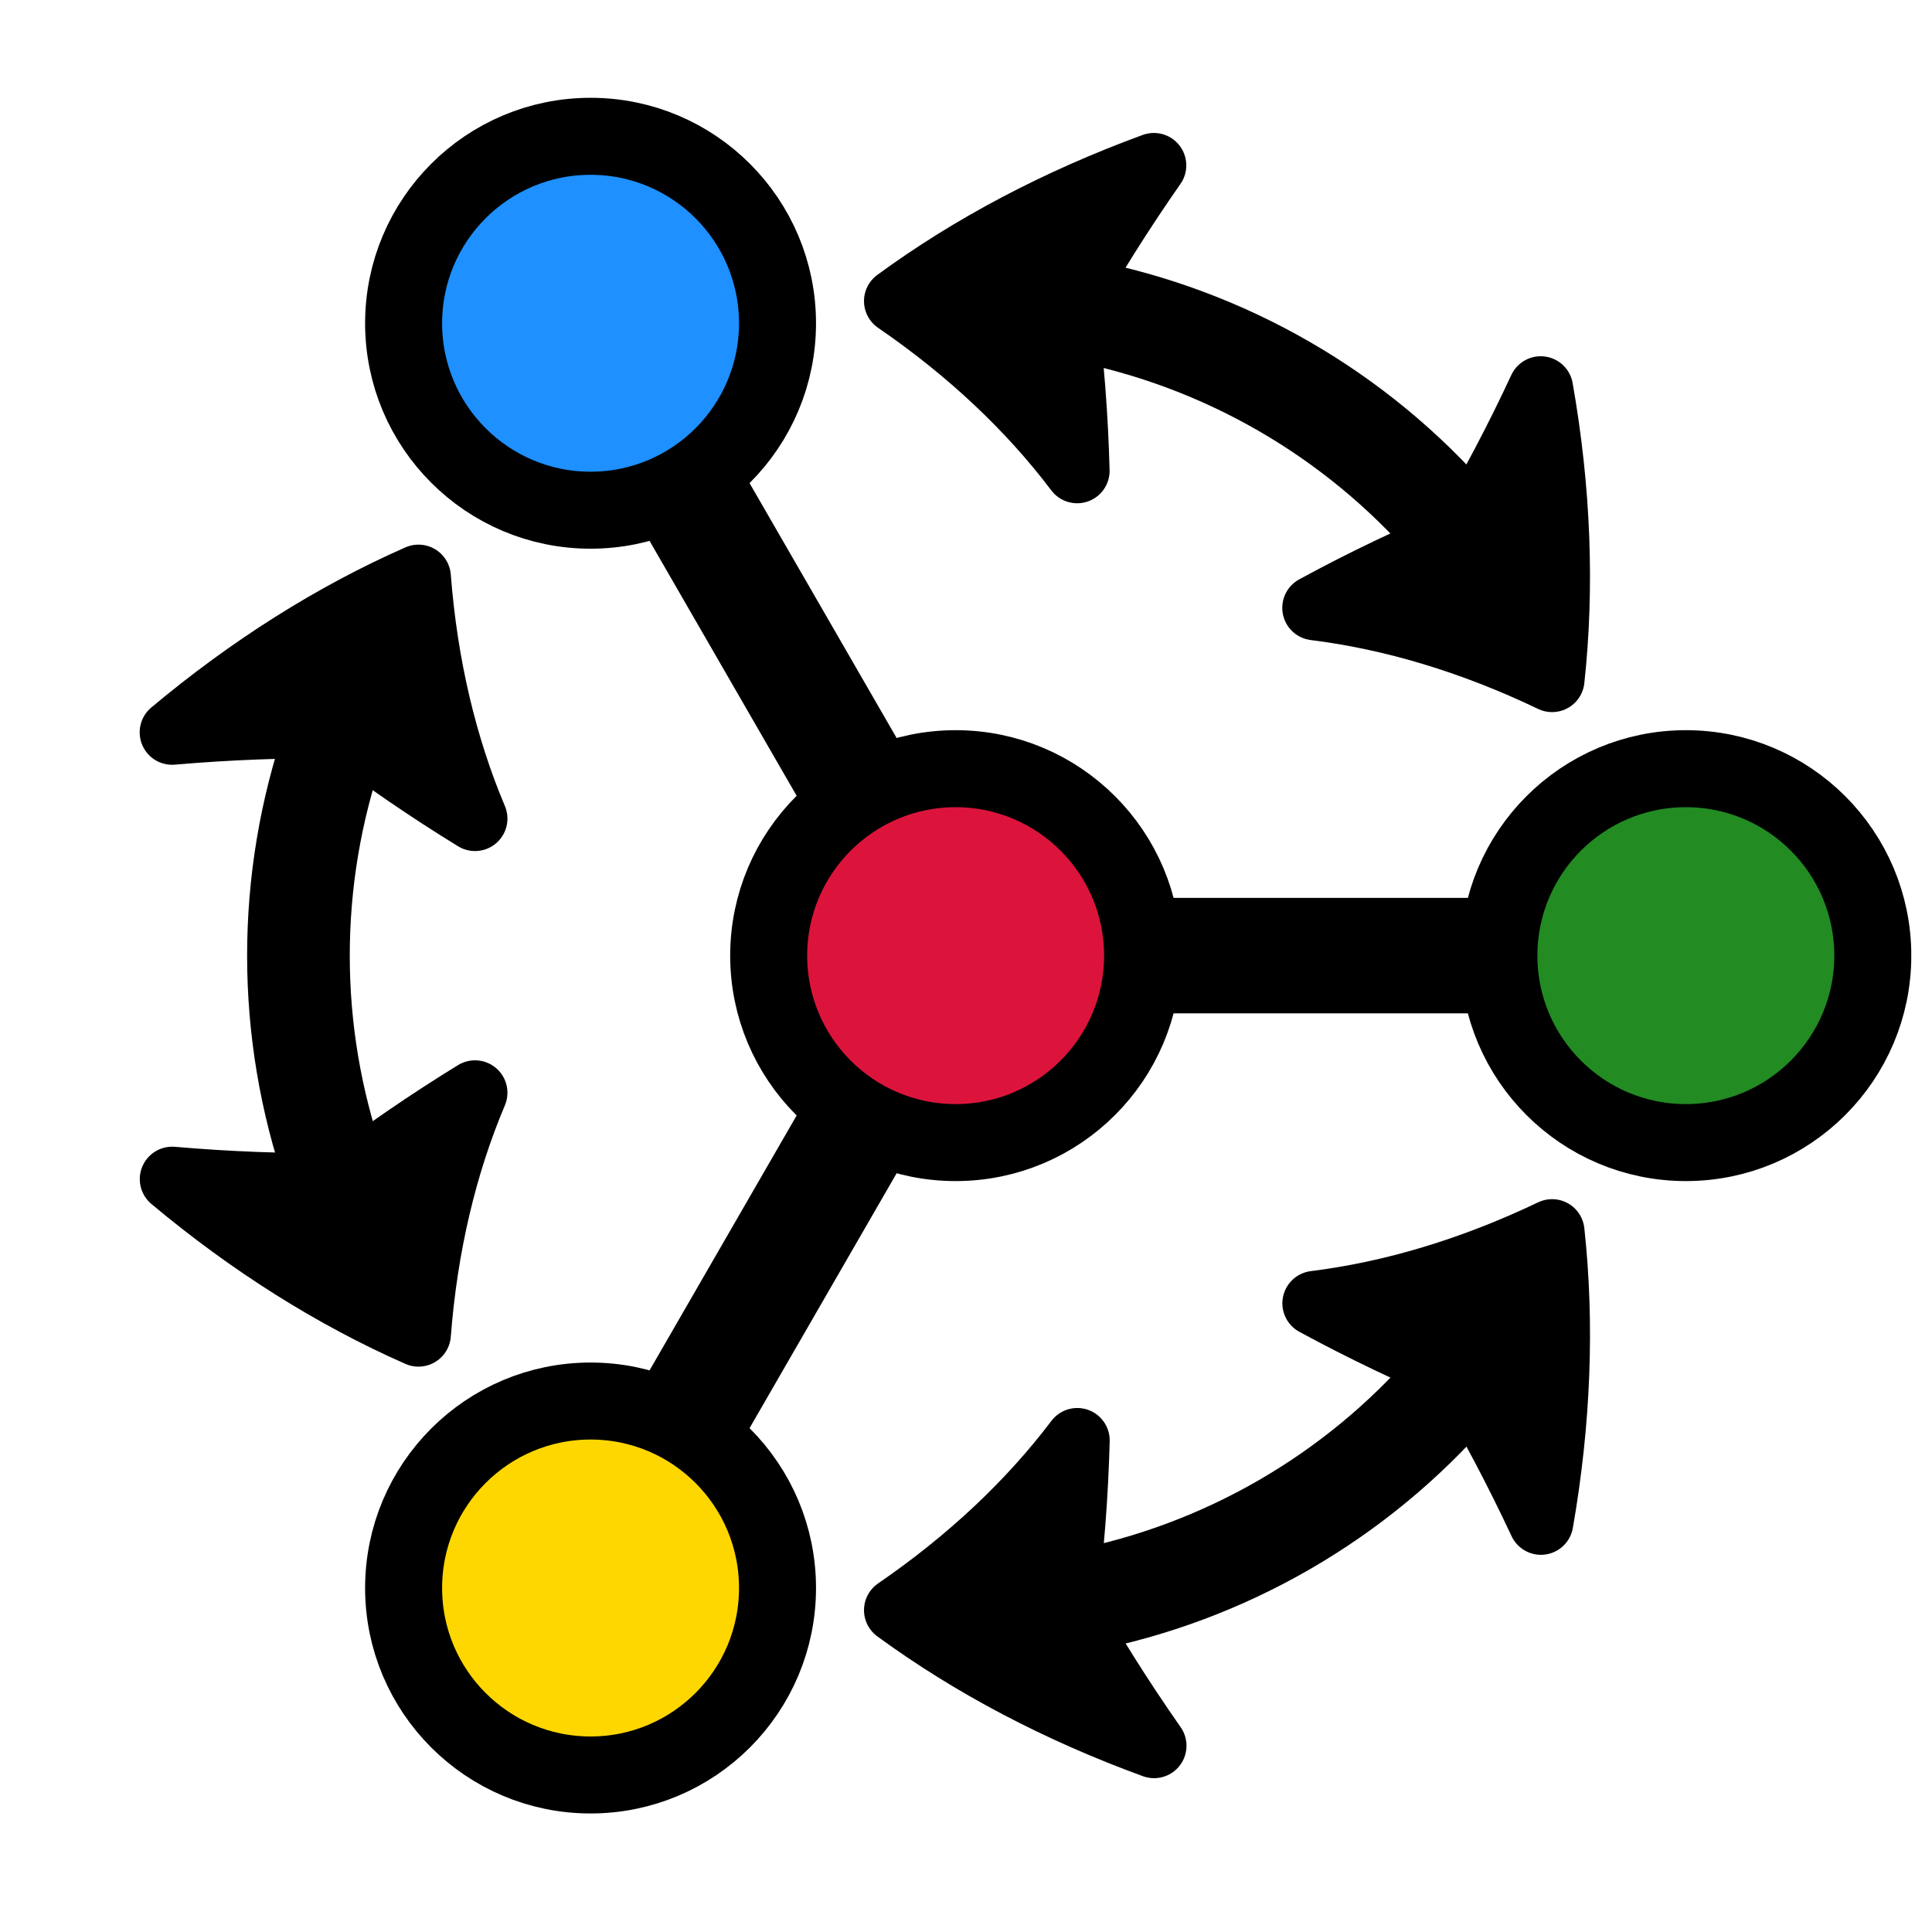
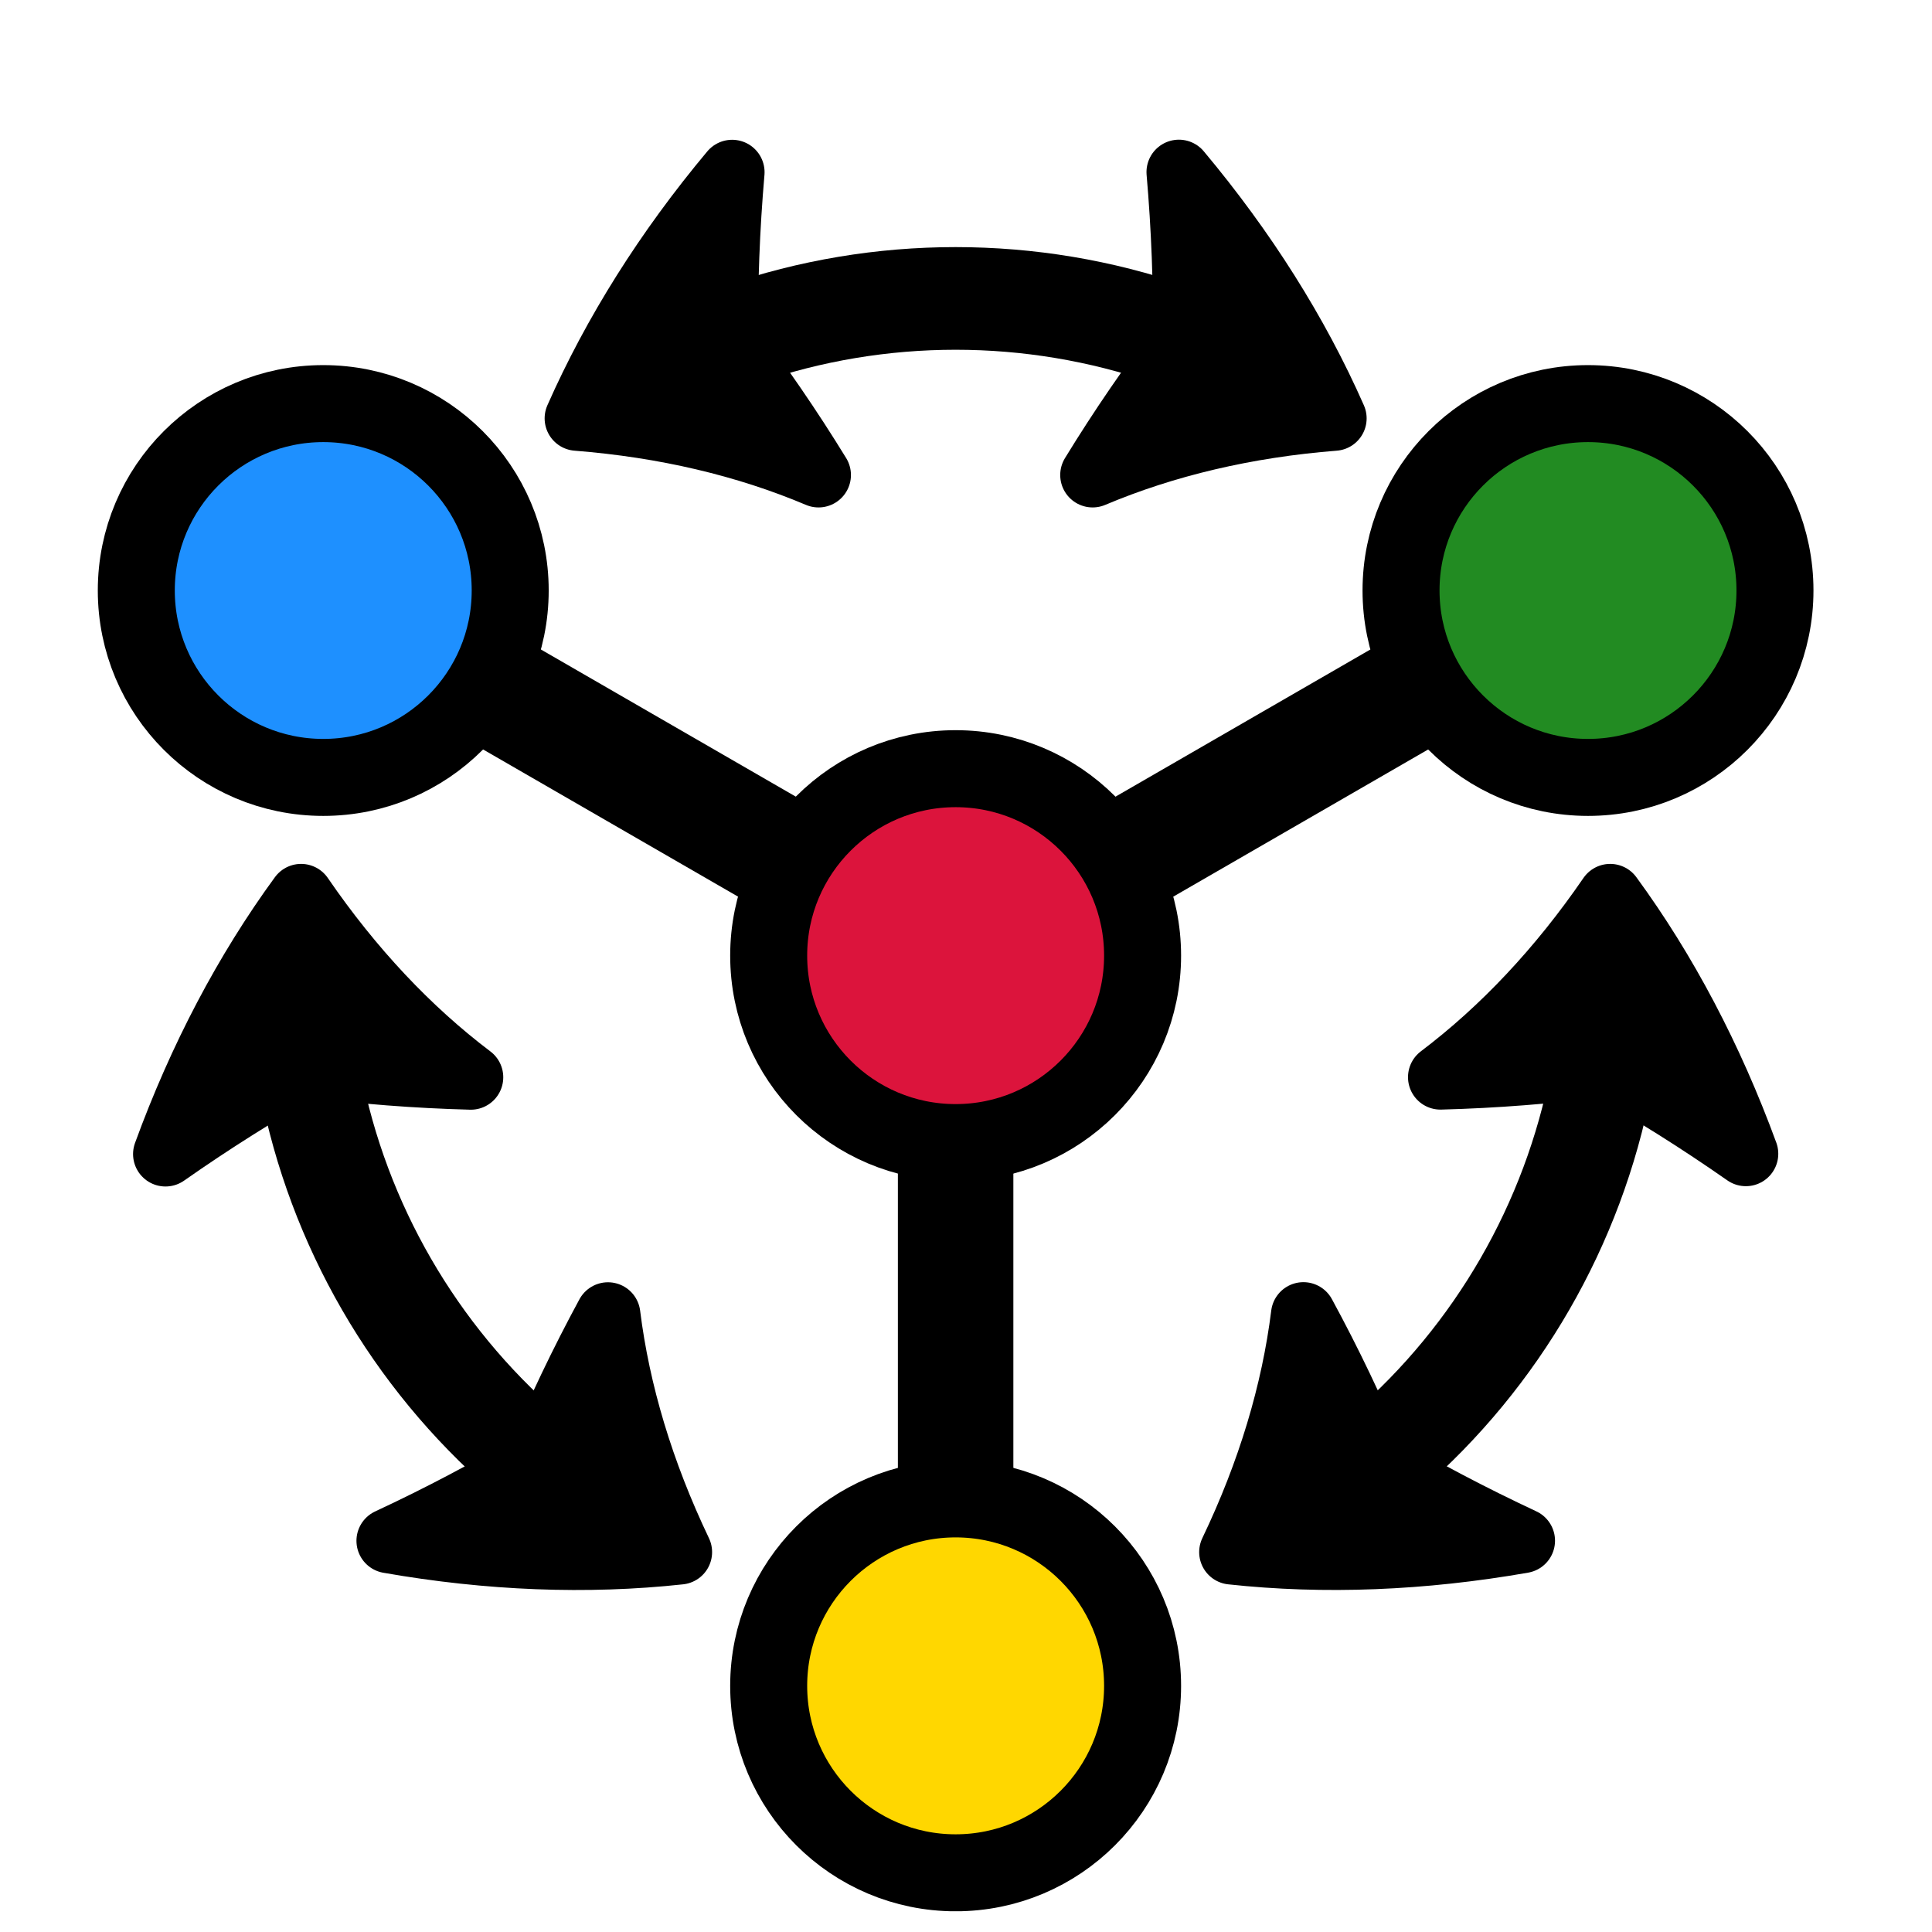
<svg xmlns="http://www.w3.org/2000/svg" width="74.195pt" height="74.195pt" viewBox="0 0 74.195 74.195">
  <defs>
    <clipPath id="clip-0">
      <path clip-rule="nonzero" d="M 0 0 L 73.398 0 L 73.398 73.398 L 0 73.398 Z M 0 0 " />
    </clipPath>
    <clipPath id="clip-1">
      <path clip-rule="nonzero" d="M 0 0 L 73.398 0 L 73.398 73.398 L 0 73.398 Z M 0 0 " />
    </clipPath>
    <clipPath id="clip-2">
-       <path clip-rule="nonzero" d="M 15 0 L 73.398 0 L 73.398 73.398 L 15 73.398 Z M 15 0 " />
+       <path clip-rule="nonzero" d="M 11 0 L 73.398 0 L 73.398 72 L 11 72 Z M 11 0 " />
    </clipPath>
    <clipPath id="clip-3">
-       <path clip-rule="nonzero" d="M 0 11 L 72 11 L 72 73.398 L 0 73.398 Z M 0 11 " />
+       <path clip-rule="nonzero" d="M 0 15 L 73.398 15 L 73.398 73.398 L 0 73.398 Z M 0 15 " />
    </clipPath>
    <clipPath id="clip-4">
-       <path clip-rule="nonzero" d="M 0 0 L 73.398 0 L 73.398 73.398 L 0 73.398 Z M 0 0 " />
+       <path clip-rule="nonzero" d="M 0 0 L 73.398 0 L 73.398 69 L 0 69 Z M 0 0 " />
    </clipPath>
    <clipPath id="clip-5">
-       <path clip-rule="nonzero" d="M 0 0 L 69 0 L 69 73.398 L 0 73.398 Z M 0 0 " />
+       <path clip-rule="nonzero" d="M 0 0 L 73.398 0 L 73.398 73.398 L 0 73.398 Z M 0 0 " />
    </clipPath>
    <clipPath id="clip-6">
      <path clip-rule="nonzero" d="M 0 0 L 73.398 0 L 73.398 73.398 L 0 73.398 Z M 0 0 " />
    </clipPath>
  </defs>
-   <path fill="none" stroke-width="4.483" stroke-linecap="butt" stroke-linejoin="miter" stroke="rgb(0%, 0%, 0%)" stroke-opacity="1" stroke-miterlimit="10" d="M 5.67 -0 L 22.676 -0 " transform="matrix(0.989267, 0, 0, -0.989267, 36.69982, 36.69883)" />
  <g clip-path="url(#clip-0)">
-     <path fill="none" stroke-width="4.483" stroke-linecap="butt" stroke-linejoin="miter" stroke="rgb(0%, 0%, 0%)" stroke-opacity="1" stroke-miterlimit="10" d="M -2.836 4.908 L -11.337 19.64 " transform="matrix(0.989267, 0, 0, -0.989267, 36.69982, 36.69883)" />
-     <path fill="none" stroke-width="4.483" stroke-linecap="butt" stroke-linejoin="miter" stroke="rgb(0%, 0%, 0%)" stroke-opacity="1" stroke-miterlimit="10" d="M -2.836 -4.909 L -11.337 -19.641 " transform="matrix(0.989267, 0, 0, -0.989267, 36.69982, 36.69883)" />
+     <path fill="none" stroke-width="4.483" stroke-linecap="butt" stroke-linejoin="miter" stroke="rgb(0%, 0%, 0%)" stroke-opacity="1" stroke-miterlimit="10" d="M 4.911 2.835 L 19.64 11.34 " transform="matrix(0.989267, 0, 0, -0.989267, 36.69982, 36.69883)" />
+     <path fill="none" stroke-width="4.483" stroke-linecap="butt" stroke-linejoin="miter" stroke="rgb(0%, 0%, 0%)" stroke-opacity="1" stroke-miterlimit="10" d="M -4.909 2.835 L -19.641 11.34 " transform="matrix(0.989267, 0, 0, -0.989267, 36.69982, 36.69883)" />
  </g>
+   <path fill="none" stroke-width="4.483" stroke-linecap="butt" stroke-linejoin="miter" stroke="rgb(0%, 0%, 0%)" stroke-opacity="1" stroke-miterlimit="10" d="M -0.001 -5.671 L -0.001 -22.677 " transform="matrix(0.989267, 0, 0, -0.989267, 36.69982, 36.69883)" />
  <path fill-rule="nonzero" fill="rgb(86.4%, 7.999%, 23.499%)" fill-opacity="1" d="M 43.879 36.699 C 43.879 32.734 40.664 29.52 36.699 29.52 C 32.734 29.52 29.52 32.734 29.52 36.699 C 29.52 40.664 32.734 43.879 36.699 43.879 C 40.664 43.879 43.879 40.664 43.879 36.699 Z M 43.879 36.699 " />
  <g clip-path="url(#clip-1)">
    <path fill="none" stroke-width="2.989" stroke-linecap="butt" stroke-linejoin="miter" stroke="rgb(0%, 0%, 0%)" stroke-opacity="1" stroke-miterlimit="10" d="M 7.257 -0 C 7.257 4.007 4.007 7.257 -0.001 7.257 C -4.008 7.257 -7.258 4.007 -7.258 -0 C -7.258 -4.008 -4.008 -7.258 -0.001 -7.258 C 4.007 -7.258 7.257 -4.008 7.257 -0 Z M 7.257 -0 " transform="matrix(0.989267, 0, 0, -0.989267, 36.69982, 36.69883)" />
  </g>
-   <path fill-rule="nonzero" fill="rgb(13.199%, 54.5%, 13.199%)" fill-opacity="1" d="M 71.922 36.699 C 71.922 32.734 68.707 29.52 64.742 29.52 C 60.777 29.52 57.562 32.734 57.562 36.699 C 57.562 40.664 60.777 43.879 64.742 43.879 C 68.707 43.879 71.922 40.664 71.922 36.699 Z M 71.922 36.699 " />
+   <path fill-rule="nonzero" fill="rgb(13.199%, 54.5%, 13.199%)" fill-opacity="1" d="M 68.164 22.676 C 68.164 18.711 64.949 15.5 60.984 15.5 C 57.02 15.5 53.805 18.711 53.805 22.676 C 53.805 26.641 57.02 29.855 60.984 29.855 C 64.949 29.855 68.164 26.641 68.164 22.676 Z M 68.164 22.676 " />
  <g clip-path="url(#clip-2)">
-     <path fill="none" stroke-width="2.989" stroke-linecap="butt" stroke-linejoin="miter" stroke="rgb(0%, 0%, 0%)" stroke-opacity="1" stroke-miterlimit="10" d="M 35.604 -0 C 35.604 4.007 32.354 7.257 28.347 7.257 C 24.339 7.257 21.089 4.007 21.089 -0 C 21.089 -4.008 24.339 -7.258 28.347 -7.258 C 32.354 -7.258 35.604 -4.008 35.604 -0 Z M 35.604 -0 " transform="matrix(0.989267, 0, 0, -0.989267, 36.69982, 36.69883)" />
+     <path fill="none" stroke-width="2.989" stroke-linecap="butt" stroke-linejoin="miter" stroke="rgb(0%, 0%, 0%)" stroke-opacity="1" stroke-miterlimit="10" d="M 31.806 14.175 C 31.806 18.183 28.556 21.429 24.548 21.429 C 20.54 21.429 17.29 18.183 17.29 14.175 C 17.29 10.167 20.54 6.918 24.548 6.918 C 28.556 6.918 31.806 10.167 31.806 14.175 Z M 31.806 14.175 " transform="matrix(0.989267, 0, 0, -0.989267, 36.69982, 36.69883)" />
  </g>
-   <path fill-rule="nonzero" fill="rgb(11.6%, 56.499%, 100%)" fill-opacity="1" stroke-width="2.989" stroke-linecap="butt" stroke-linejoin="miter" stroke="rgb(0%, 0%, 0%)" stroke-opacity="1" stroke-miterlimit="10" d="M -6.915 24.548 C -6.915 28.556 -10.164 31.806 -14.172 31.806 C -18.18 31.806 -21.43 28.556 -21.43 24.548 C -21.43 20.54 -18.18 17.291 -14.172 17.291 C -10.164 17.291 -6.915 20.54 -6.915 24.548 Z M -6.915 24.548 " transform="matrix(0.989267, 0, 0, -0.989267, 36.69982, 36.69883)" />
-   <path fill-rule="nonzero" fill="rgb(100%, 84.399%, 0%)" fill-opacity="1" d="M 29.859 60.984 C 29.859 57.02 26.645 53.805 22.68 53.805 C 18.715 53.805 15.5 57.02 15.5 60.984 C 15.5 64.949 18.715 68.164 22.68 68.164 C 26.645 68.164 29.859 64.949 29.859 60.984 Z M 29.859 60.984 " />
+   <path fill-rule="nonzero" fill="rgb(11.6%, 56.499%, 100%)" fill-opacity="1" stroke-width="2.989" stroke-linecap="butt" stroke-linejoin="miter" stroke="rgb(0%, 0%, 0%)" stroke-opacity="1" stroke-miterlimit="10" d="M -17.292 14.175 C -17.292 18.183 -20.541 21.429 -24.549 21.429 C -28.557 21.429 -31.807 18.183 -31.807 14.175 C -31.807 10.167 -28.557 6.918 -24.549 6.918 C -20.541 6.918 -17.292 10.167 -17.292 14.175 Z M -17.292 14.175 " transform="matrix(0.989267, 0, 0, -0.989267, 36.69982, 36.69883)" />
+   <path fill-rule="nonzero" fill="rgb(100%, 84.399%, 0%)" fill-opacity="1" d="M 43.879 64.742 C 43.879 60.777 40.664 57.562 36.699 57.562 C 32.734 57.562 29.52 60.777 29.52 64.742 C 29.52 68.707 32.734 71.922 36.699 71.922 C 40.664 71.922 43.879 68.707 43.879 64.742 Z M 43.879 64.742 " />
  <g clip-path="url(#clip-3)">
-     <path fill="none" stroke-width="2.989" stroke-linecap="butt" stroke-linejoin="miter" stroke="rgb(0%, 0%, 0%)" stroke-opacity="1" stroke-miterlimit="10" d="M -6.915 -24.549 C -6.915 -20.541 -10.164 -17.291 -14.172 -17.291 C -18.18 -17.291 -21.43 -20.541 -21.43 -24.549 C -21.43 -28.557 -18.18 -31.807 -14.172 -31.807 C -10.164 -31.807 -6.915 -28.557 -6.915 -24.549 Z M -6.915 -24.549 " transform="matrix(0.989267, 0, 0, -0.989267, 36.69982, 36.69883)" />
+     <path fill="none" stroke-width="2.989" stroke-linecap="butt" stroke-linejoin="miter" stroke="rgb(0%, 0%, 0%)" stroke-opacity="1" stroke-miterlimit="10" d="M 7.257 -28.348 C 7.257 -24.34 4.007 -21.09 -0.001 -21.09 C -4.008 -21.09 -7.258 -24.34 -7.258 -28.348 C -7.258 -32.355 -4.008 -35.605 -0.001 -35.605 C 4.007 -35.605 7.257 -32.355 7.257 -28.348 Z M 7.257 -28.348 " transform="matrix(0.989267, 0, 0, -0.989267, 36.69982, 36.69883)" />
  </g>
  <g clip-path="url(#clip-4)">
-     <path fill="none" stroke-width="3.985" stroke-linecap="butt" stroke-linejoin="miter" stroke="rgb(0%, 0%, 0%)" stroke-opacity="1" stroke-miterlimit="10" d="M 19.277 16.718 C 15.533 21.03 10.44 23.972 4.833 25.054 " transform="matrix(0.989267, 0, 0, -0.989267, 36.69982, 36.69883)" />
+     <path fill="none" stroke-width="3.985" stroke-linecap="butt" stroke-linejoin="miter" stroke="rgb(0%, 0%, 0%)" stroke-opacity="1" stroke-miterlimit="10" d="M 8.335 24.114 C 2.941 25.978 -2.946 25.978 -8.34 24.114 " transform="matrix(0.989267, 0, 0, -0.989267, 36.69982, 36.69883)" />
  </g>
-   <path fill-rule="nonzero" fill="rgb(0%, 0%, 0%)" fill-opacity="1" stroke-width="2.517" stroke-linecap="butt" stroke-linejoin="round" stroke="rgb(0%, 0%, 0%)" stroke-opacity="1" stroke-miterlimit="10" d="M 23.154 10.712 C 23.545 14.305 23.399 18.112 22.712 22.009 C 21.788 20.019 20.773 18.1 19.675 16.244 C 17.701 15.423 15.786 14.507 13.938 13.5 C 16.955 13.125 20.062 12.193 23.154 10.712 Z M 23.154 10.712 " transform="matrix(0.989267, 0, 0, -0.989267, 36.69982, 36.69883)" />
-   <path fill-rule="nonzero" fill="rgb(0%, 0%, 0%)" fill-opacity="1" stroke-width="2.517" stroke-linecap="butt" stroke-linejoin="round" stroke="rgb(0%, 0%, 0%)" stroke-opacity="1" stroke-miterlimit="10" d="M -2.299 25.409 C 0.529 23.47 2.886 21.243 4.718 18.819 C 4.663 20.927 4.501 23.04 4.224 25.16 C 5.283 27.04 6.44 28.88 7.695 30.677 C 3.984 29.318 0.615 27.545 -2.299 25.409 Z M -2.299 25.409 " transform="matrix(0.989267, 0, 0, -0.989267, 36.69982, 36.69883)" />
+   <path fill-rule="nonzero" fill="rgb(0%, 0%, 0%)" fill-opacity="1" stroke-width="2.517" stroke-linecap="butt" stroke-linejoin="round" stroke="rgb(0%, 0%, 0%)" stroke-opacity="1" stroke-miterlimit="10" d="M 14.696 20.856 C 13.239 24.161 11.206 27.383 8.667 30.416 C 8.856 28.232 8.939 26.061 8.915 23.905 C 7.62 22.207 6.42 20.457 5.318 18.657 C 8.122 19.841 11.281 20.588 14.696 20.856 Z M 14.696 20.856 " transform="matrix(0.989267, 0, 0, -0.989267, 36.69982, 36.69883)" />
+   <path fill-rule="nonzero" fill="rgb(0%, 0%, 0%)" fill-opacity="1" stroke-width="2.517" stroke-linecap="butt" stroke-linejoin="round" stroke="rgb(0%, 0%, 0%)" stroke-opacity="1" stroke-miterlimit="10" d="M -14.697 20.856 C -11.278 20.588 -8.123 19.841 -5.323 18.657 C -6.425 20.454 -7.625 22.203 -8.921 23.905 C -8.948 26.057 -8.865 28.228 -8.676 30.412 C -11.211 27.383 -13.236 24.161 -14.697 20.856 Z M -14.697 20.856 " transform="matrix(0.989267, 0, 0, -0.989267, 36.69982, 36.69883)" />
  <g clip-path="url(#clip-5)">
-     <path fill="none" stroke-width="3.985" stroke-linecap="butt" stroke-linejoin="miter" stroke="rgb(0%, 0%, 0%)" stroke-opacity="1" stroke-miterlimit="10" d="M -24.115 8.335 C -25.979 2.937 -25.979 -2.946 -24.111 -8.34 " transform="matrix(0.989267, 0, 0, -0.989267, 36.69982, 36.69883)" />
+     <path fill="none" stroke-width="3.985" stroke-linecap="butt" stroke-linejoin="miter" stroke="rgb(0%, 0%, 0%)" stroke-opacity="1" stroke-miterlimit="10" d="M -25.051 -4.841 C -23.969 -10.445 -21.023 -15.538 -16.711 -19.278 " transform="matrix(0.989267, 0, 0, -0.989267, 36.69982, 36.69883)" />
  </g>
-   <path fill-rule="nonzero" fill="rgb(0%, 0%, 0%)" fill-opacity="1" stroke-width="2.517" stroke-linecap="butt" stroke-linejoin="round" stroke="rgb(0%, 0%, 0%)" stroke-opacity="1" stroke-miterlimit="10" d="M -20.853 14.696 C -24.162 13.239 -27.384 11.206 -30.417 8.667 C -28.233 8.856 -26.062 8.939 -23.906 8.916 C -22.208 7.62 -20.455 6.42 -18.658 5.318 C -19.842 8.122 -20.589 11.281 -20.853 14.696 Z M -20.853 14.696 " transform="matrix(0.989267, 0, 0, -0.989267, 36.69982, 36.69883)" />
-   <path fill-rule="nonzero" fill="rgb(0%, 0%, 0%)" fill-opacity="1" stroke-width="2.517" stroke-linecap="butt" stroke-linejoin="round" stroke="rgb(0%, 0%, 0%)" stroke-opacity="1" stroke-miterlimit="10" d="M -20.853 -14.697 C -20.589 -11.278 -19.842 -8.123 -18.658 -5.323 C -20.455 -6.425 -22.204 -7.625 -23.906 -8.92 C -26.058 -8.948 -28.229 -8.865 -30.413 -8.676 C -27.384 -11.211 -24.162 -13.24 -20.853 -14.697 Z M -20.853 -14.697 " transform="matrix(0.989267, 0, 0, -0.989267, 36.69982, 36.69883)" />
+   <path fill-rule="nonzero" fill="rgb(0%, 0%, 0%)" fill-opacity="1" stroke-width="2.517" stroke-linecap="butt" stroke-linejoin="round" stroke="rgb(0%, 0%, 0%)" stroke-opacity="1" stroke-miterlimit="10" d="M -25.41 2.302 C -27.542 -0.616 -29.319 -3.989 -30.674 -7.704 C -28.877 -6.445 -27.041 -5.288 -25.161 -4.229 C -23.041 -4.506 -20.924 -4.668 -18.82 -4.723 C -21.244 -2.891 -23.471 -0.526 -25.41 2.302 Z M -25.41 2.302 " transform="matrix(0.989267, 0, 0, -0.989267, 36.69982, 36.69883)" />
+   <path fill-rule="nonzero" fill="rgb(0%, 0%, 0%)" fill-opacity="1" stroke-width="2.517" stroke-linecap="butt" stroke-linejoin="round" stroke="rgb(0%, 0%, 0%)" stroke-opacity="1" stroke-miterlimit="10" d="M -10.713 -23.155 C -12.19 -20.063 -13.122 -16.956 -13.497 -13.939 C -14.5 -15.791 -15.416 -17.706 -16.241 -19.676 C -18.093 -20.778 -20.016 -21.793 -22.002 -22.717 C -18.109 -23.4 -14.306 -23.546 -10.713 -23.155 Z M -10.713 -23.155 " transform="matrix(0.989267, 0, 0, -0.989267, 36.69982, 36.69883)" />
  <g clip-path="url(#clip-6)">
-     <path fill="none" stroke-width="3.985" stroke-linecap="butt" stroke-linejoin="miter" stroke="rgb(0%, 0%, 0%)" stroke-opacity="1" stroke-miterlimit="10" d="M 4.84 -25.051 C 10.444 -23.969 15.541 -21.023 19.281 -16.711 " transform="matrix(0.989267, 0, 0, -0.989267, 36.69982, 36.69883)" />
+     <path fill="none" stroke-width="3.985" stroke-linecap="butt" stroke-linejoin="miter" stroke="rgb(0%, 0%, 0%)" stroke-opacity="1" stroke-miterlimit="10" d="M 16.718 -19.274 C 21.03 -15.534 23.972 -10.437 25.053 -4.834 " transform="matrix(0.989267, 0, 0, -0.989267, 36.69982, 36.69883)" />
  </g>
-   <path fill-rule="nonzero" fill="rgb(0%, 0%, 0%)" fill-opacity="1" stroke-width="2.517" stroke-linecap="butt" stroke-linejoin="round" stroke="rgb(0%, 0%, 0%)" stroke-opacity="1" stroke-miterlimit="10" d="M -2.299 -25.41 C 0.615 -27.542 3.988 -29.319 7.703 -30.673 C 6.448 -28.877 5.287 -27.041 4.232 -25.161 C 4.505 -23.041 4.667 -20.924 4.722 -18.82 C 2.89 -21.244 0.525 -23.471 -2.299 -25.41 Z M -2.299 -25.41 " transform="matrix(0.989267, 0, 0, -0.989267, 36.69982, 36.69883)" />
-   <path fill-rule="nonzero" fill="rgb(0%, 0%, 0%)" fill-opacity="1" stroke-width="2.517" stroke-linecap="butt" stroke-linejoin="round" stroke="rgb(0%, 0%, 0%)" stroke-opacity="1" stroke-miterlimit="10" d="M 23.154 -10.713 C 20.062 -12.19 16.955 -13.122 13.942 -13.497 C 15.79 -14.5 17.705 -15.416 19.679 -16.241 C 20.777 -18.093 21.792 -20.016 22.72 -22.002 C 23.399 -18.109 23.545 -14.306 23.154 -10.713 Z M 23.154 -10.713 " transform="matrix(0.989267, 0, 0, -0.989267, 36.69982, 36.69883)" />
+   <path fill-rule="nonzero" fill="rgb(0%, 0%, 0%)" fill-opacity="1" stroke-width="2.517" stroke-linecap="butt" stroke-linejoin="round" stroke="rgb(0%, 0%, 0%)" stroke-opacity="1" stroke-miterlimit="10" d="M 10.712 -23.155 C 14.305 -23.546 18.112 -23.396 22.009 -22.713 C 20.023 -21.785 18.1 -20.774 16.244 -19.676 C 15.423 -17.702 14.507 -15.787 13.5 -13.935 C 13.125 -16.952 12.193 -20.063 10.712 -23.155 Z M 10.712 -23.155 " transform="matrix(0.989267, 0, 0, -0.989267, 36.69982, 36.69883)" />
+   <path fill-rule="nonzero" fill="rgb(0%, 0%, 0%)" fill-opacity="1" stroke-width="2.517" stroke-linecap="butt" stroke-linejoin="round" stroke="rgb(0%, 0%, 0%)" stroke-opacity="1" stroke-miterlimit="10" d="M 25.409 2.302 C 23.47 -0.526 21.243 -2.887 18.819 -4.719 C 20.927 -4.664 23.044 -4.498 25.164 -4.225 C 27.04 -5.28 28.88 -6.437 30.676 -7.692 C 29.318 -3.985 27.545 -0.616 25.409 2.302 Z M 25.409 2.302 " transform="matrix(0.989267, 0, 0, -0.989267, 36.69982, 36.69883)" />
</svg>
